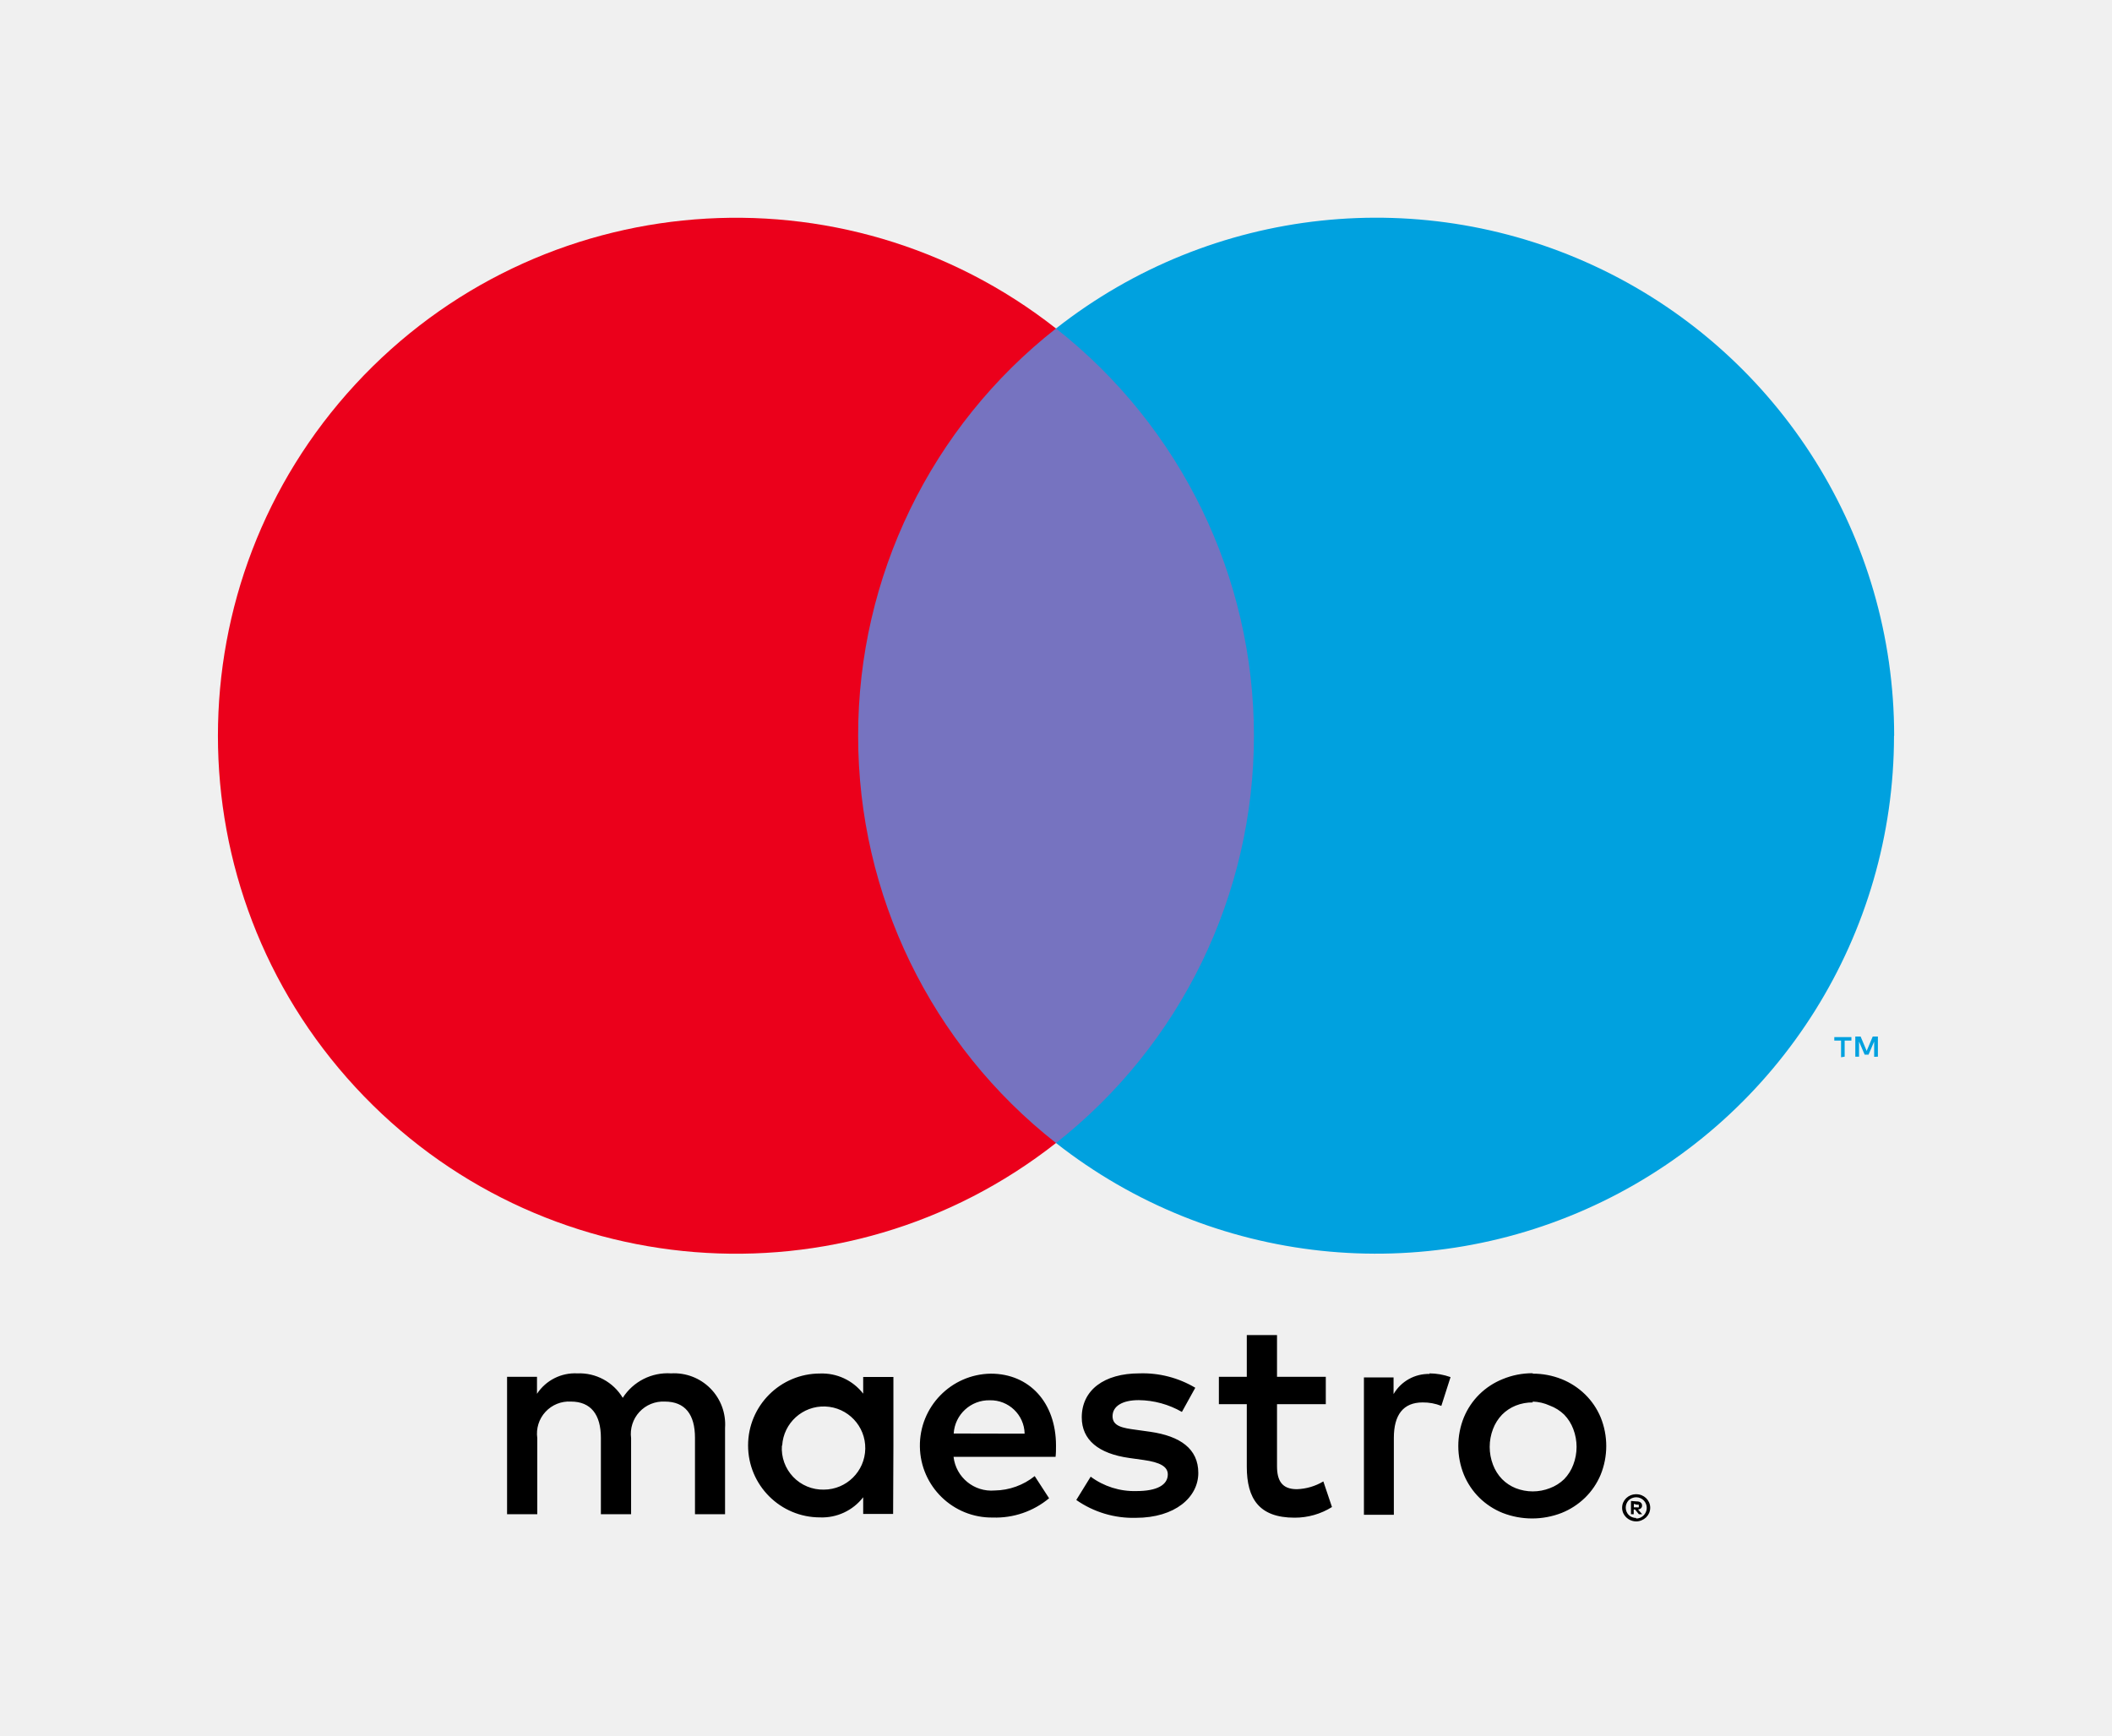
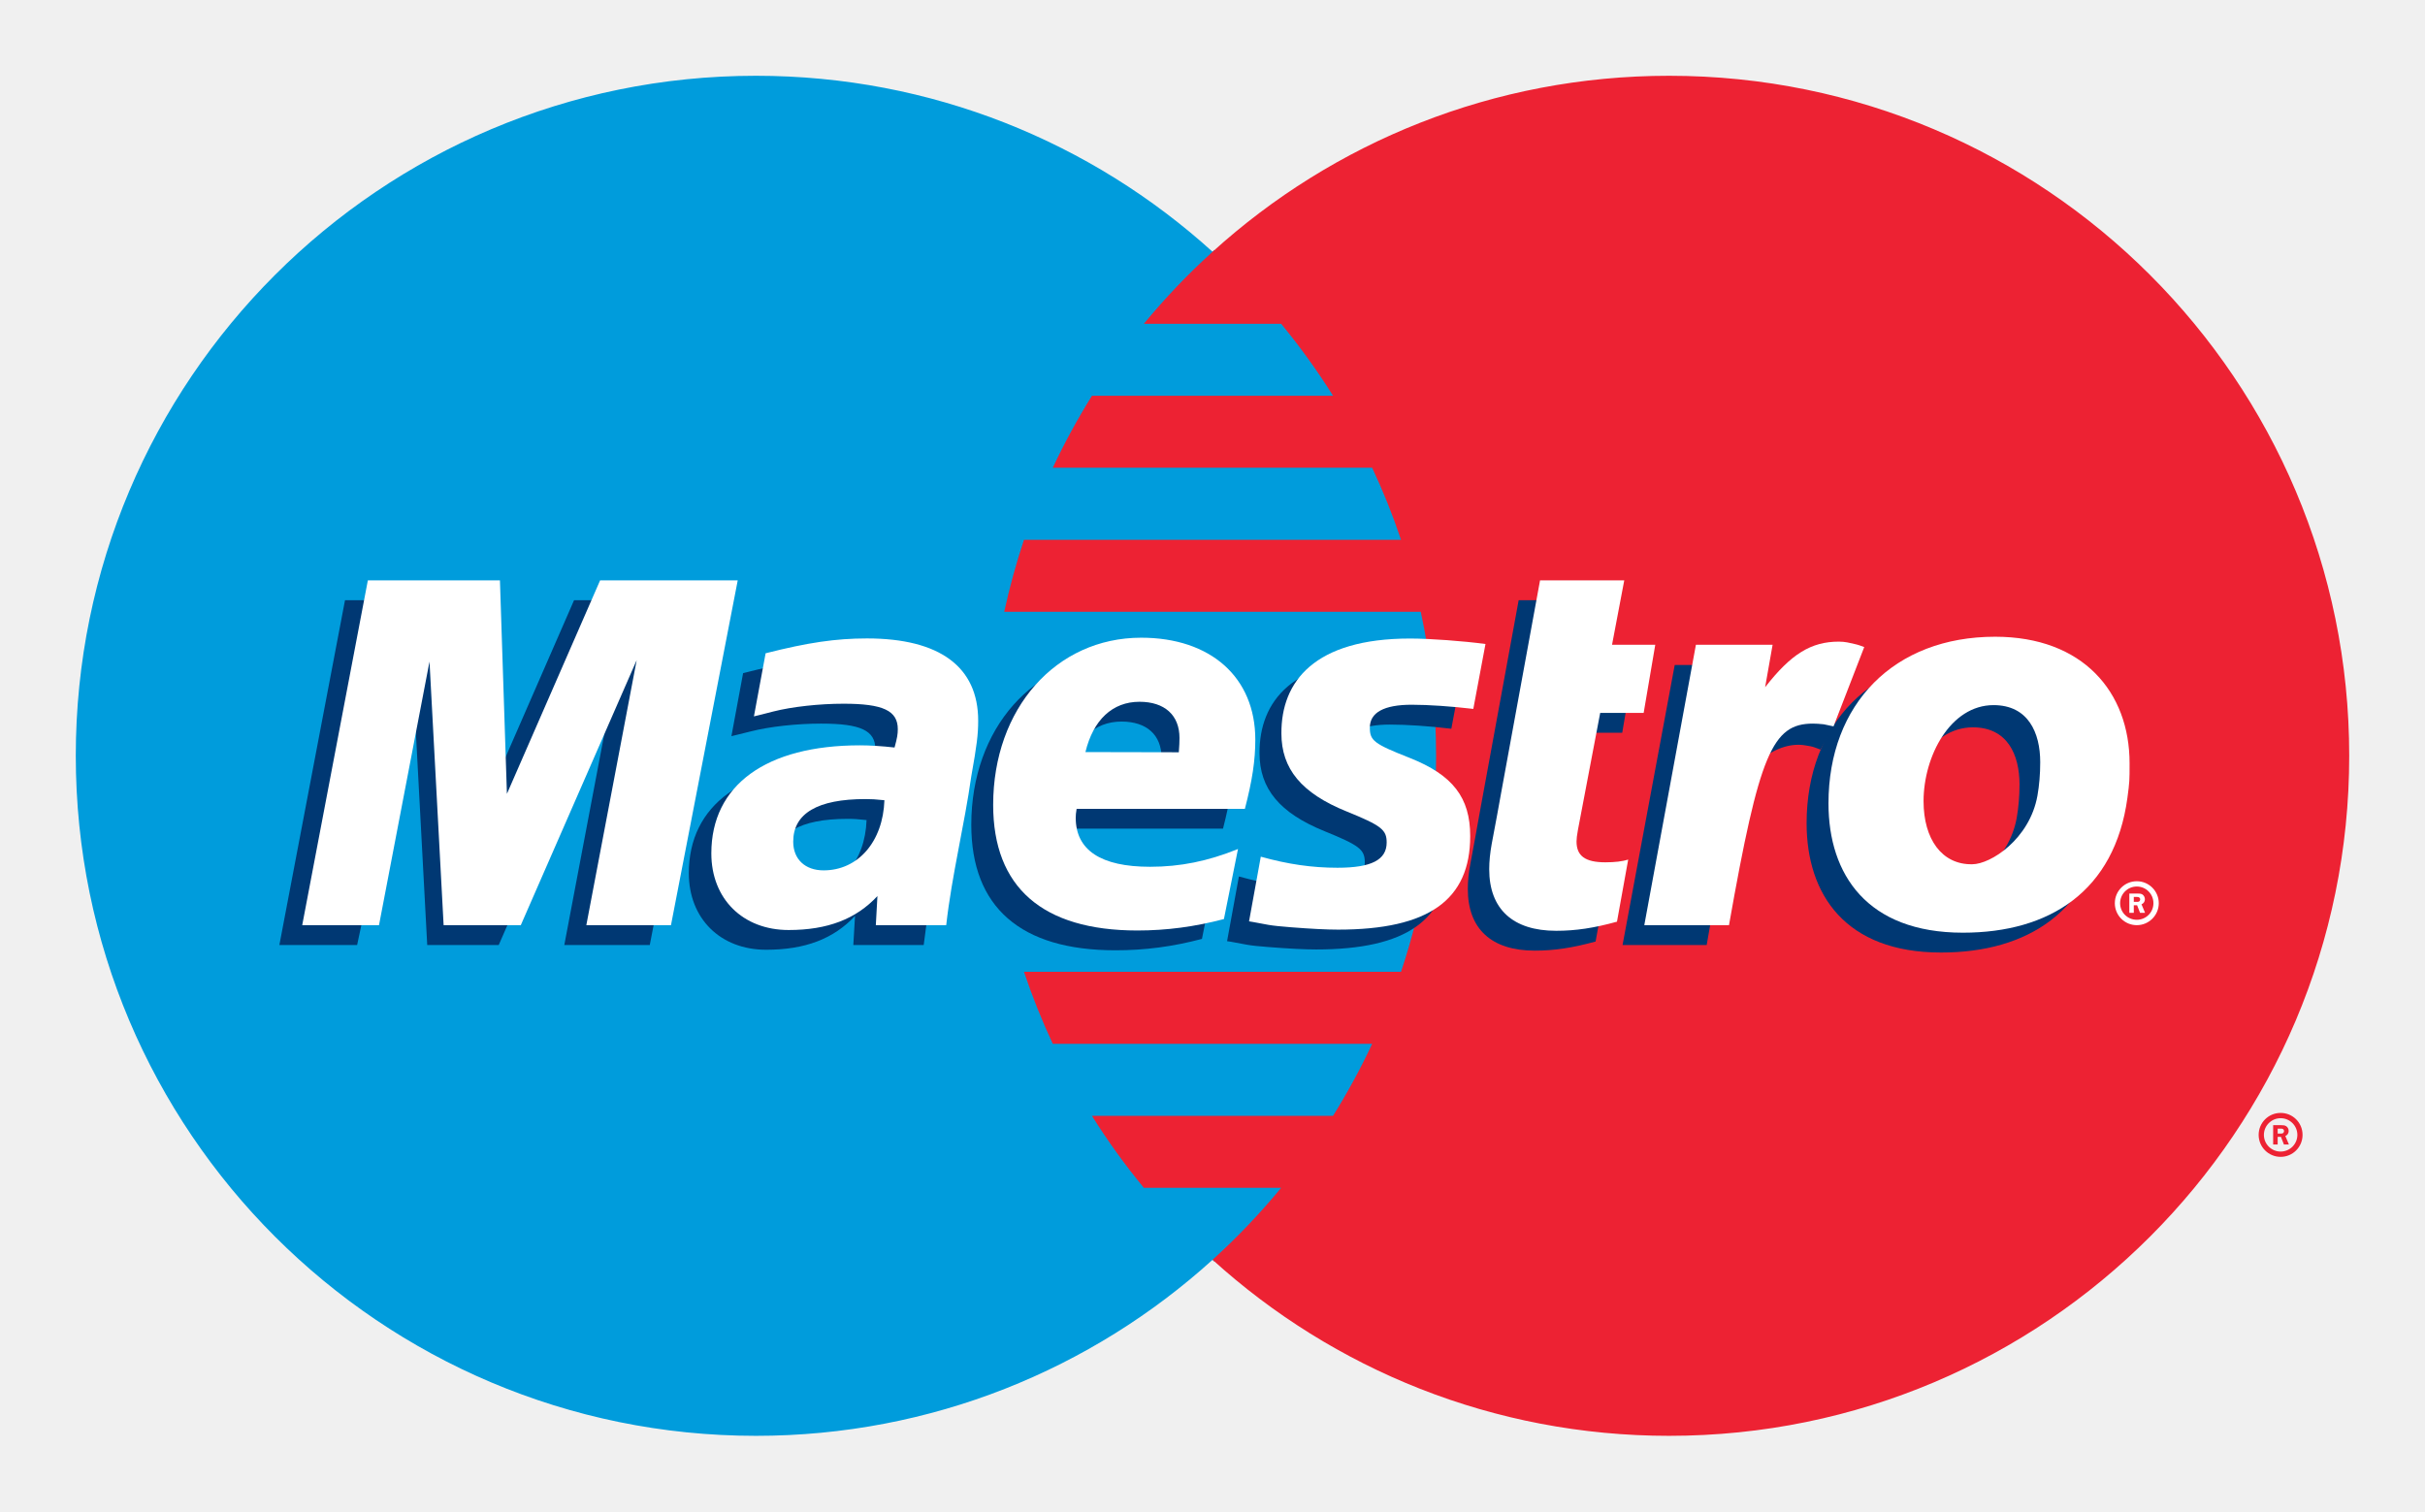
- <svg xmlns="http://www.w3.org/2000/svg" id="Layer_1" data-name="Layer 1" viewBox="0 0 146.78 120.64">
-   <defs>
-     <style>.cls-1{fill:none;}.cls-2{fill:#7673c0;}.cls-3{fill:#eb001b;}.cls-4{fill:#00a1df;}</style>
-   </defs>
-   <rect class="cls-1" width="146.78" height="120.64" />
-   <path d="M373,350.92v-6a3.55,3.55,0,0,0-3.75-3.79,3.7,3.7,0,0,0-3.36,1.7,3.51,3.51,0,0,0-3.16-1.7,3.16,3.16,0,0,0-2.8,1.42v-1.18h-2.08v9.55h2.1v-5.29a2.23,2.23,0,0,1,2.34-2.54c1.38,0,2.08.9,2.08,2.52v5.31h2.1v-5.29a2.25,2.25,0,0,1,2.34-2.54c1.42,0,2.1.9,2.1,2.52v5.31Zm11.7-4.77v-4.77H382.6v1.16a3.62,3.62,0,0,0-3-1.4,5,5,0,0,0,0,10,3.62,3.62,0,0,0,3-1.4v1.16h2.08Zm-7.73,0a2.89,2.89,0,1,1,2.9,3.06A2.86,2.86,0,0,1,376.95,346.15Zm52.17-5a5.38,5.38,0,0,1,2,.38,5,5,0,0,1,1.63,1.06,4.84,4.84,0,0,1,1.08,1.59,5.3,5.3,0,0,1,0,4,4.83,4.83,0,0,1-1.08,1.59,5,5,0,0,1-1.63,1.06,5.66,5.66,0,0,1-4.1,0,4.94,4.94,0,0,1-1.62-1.06,4.88,4.88,0,0,1-1.07-1.59,5.31,5.31,0,0,1,0-4,4.88,4.88,0,0,1,1.07-1.59,4.94,4.94,0,0,1,1.62-1.06A5.38,5.38,0,0,1,429.12,341.12Zm0,2a3.1,3.1,0,0,0-1.19.22,2.81,2.81,0,0,0-.95.63,2.93,2.93,0,0,0-.63,1,3.47,3.47,0,0,0,0,2.48,2.92,2.92,0,0,0,.63,1,2.8,2.8,0,0,0,.95.63,3.25,3.25,0,0,0,2.37,0,2.86,2.86,0,0,0,1-.63,2.9,2.9,0,0,0,.63-1,3.47,3.47,0,0,0,0-2.48,2.9,2.9,0,0,0-.63-1,2.86,2.86,0,0,0-1-.63A3.1,3.1,0,0,0,429.12,343.09ZM396,346.15c0-3-1.86-5-4.53-5a5,5,0,0,0,.14,10,5.8,5.8,0,0,0,3.91-1.34l-1-1.54a4.55,4.55,0,0,1-2.78,1,2.65,2.65,0,0,1-2.86-2.34h7.09C396,346.68,396,346.43,396,346.15Zm-7.11-.84A2.46,2.46,0,0,1,391.4,343a2.37,2.37,0,0,1,2.42,2.32Zm15.86-1.5a6.15,6.15,0,0,0-3-.82c-1.14,0-1.82.42-1.82,1.12s.72.82,1.62.94l1,.14c2.08.3,3.34,1.18,3.34,2.86s-1.6,3.12-4.35,3.12a6.89,6.89,0,0,1-4.13-1.24l1-1.62a5.09,5.09,0,0,0,3.18,1c1.42,0,2.18-.42,2.18-1.16,0-.54-.54-.84-1.68-1l-1-.14c-2.14-.3-3.3-1.26-3.3-2.82,0-1.9,1.56-3.06,4-3.06a7.14,7.14,0,0,1,3.89,1Zm10-.54h-3.39v4.31c0,1,.34,1.6,1.38,1.6a3.84,3.84,0,0,0,1.84-.54l.6,1.78a4.88,4.88,0,0,1-2.6.74c-2.46,0-3.32-1.32-3.32-3.54v-4.35h-1.94v-1.9h1.94v-2.9h2.1v2.9h3.39Zm7.19-2.14a4.44,4.44,0,0,1,1.48.26l-.64,2a3.38,3.38,0,0,0-1.3-.24c-1.36,0-2,.88-2,2.46v5.35h-2.08v-9.55h2.06v1.16a2.82,2.82,0,0,1,2.52-1.4Zm14.38,8.4a1,1,0,0,1,.38.07,1,1,0,0,1,.31.2,1,1,0,0,1,.21.3.93.93,0,0,1,0,.74,1,1,0,0,1-.21.3,1,1,0,0,1-.31.2.94.94,0,0,1-.38.08,1,1,0,0,1-.9-.58.94.94,0,0,1,0-.74,1,1,0,0,1,.21-.3,1,1,0,0,1,.31-.2A1,1,0,0,1,436.27,349.53Zm0,1.69a.71.71,0,0,0,.29-.06.75.75,0,0,0,.23-.16.74.74,0,0,0-.23-1.2.72.72,0,0,0-.29-.06.75.75,0,0,0-.29.06.73.73,0,0,0-.24.16.74.74,0,0,0,0,1,.74.74,0,0,0,.53.22Zm.06-1.19a.4.4,0,0,1,.26.08.25.25,0,0,1,.09.21.24.24,0,0,1-.07.18.35.35,0,0,1-.21.09l.29.33h-.23l-.27-.33h-.09v.33h-.19V350Zm-.22.17v.24h.22a.21.21,0,0,0,.12,0,.1.1,0,0,0,0-.09.1.1,0,0,0,0-.09.21.21,0,0,0-.12,0Z" transform="translate(-322.61 -245.68)" />
-   <g id="_Group_" data-name="&lt;Group&gt;">
-     <rect class="cls-2" x="57.64" y="22.83" width="31.5" height="56.61" />
-     <path id="_Path_" data-name="&lt;Path&gt;" class="cls-3" d="M382.25,296.82A35.94,35.94,0,0,1,396,268.51a36,36,0,1,0,0,56.61A35.94,35.94,0,0,1,382.25,296.82Z" transform="translate(-322.61 -245.68)" />
-     <path class="cls-4" d="M450.81,319.12V318h.47v-.24h-1.19V318h.47v1.16Zm2.31,0v-1.4h-.36l-.42,1-.42-1h-.37v1.4h.26v-1.05l.39.91h.27l.39-.91v1.06Z" transform="translate(-322.61 -245.68)" />
-     <path class="cls-4" d="M454.24,296.82A36,36,0,0,1,396,325.12a36,36,0,0,0,0-56.61,36,36,0,0,1,58.25,28.3Z" transform="translate(-322.61 -245.68)" />
+ <svg xmlns="http://www.w3.org/2000/svg" version="1.0" width="1133.858" height="706.89" id="svg3966">
+   <defs id="defs3968" />
+   <g transform="translate(112.2687,-199.5575)" id="layer1">
+     <g transform="translate(35.43307,35.43415)" id="g4014">
+       <g transform="matrix(22.68103,0,0,-22.68103,419.2613,753.2468)" id="g2903">
+         <path d="M 0,0 C 2.83,2.564 4.608,6.27 4.608,10.392 C 4.608,14.513 2.83,18.218 0,20.783 C -2.49,23.039 -5.791,24.412 -9.414,24.412 C -17.156,24.412 -23.435,18.135 -23.435,10.392 C -23.435,2.648 -17.156,-3.63 -9.414,-3.63 C -5.791,-3.63 -2.49,-2.256 0,0" id="path2905" style="fill:#009cdc;fill-opacity:1;fill-rule:nonzero;stroke:none" />
+       </g>
+       <g transform="matrix(22.68103,0,0,-22.68103,419.2613,753.2468)" id="g2907">
+         <path d="M 0,0 C 2.83,2.564 4.608,6.27 4.608,10.392 C 4.608,14.513 2.83,18.218 0,20.783" id="path2909" style="fill:#009cdc;fill-opacity:1;fill-rule:nonzero;stroke:none" />
+       </g>
+       <g transform="matrix(22.68103,0,0,-22.68103,419.2613,753.2468)" id="g2911">
+         <path d="M 0,0 C 2.83,2.564 4.608,6.27 4.608,10.392 C 4.608,14.513 2.83,18.218 0,20.783" id="path2913" style="fill:none;stroke:#009cdc;stroke-width:0.1;stroke-linecap:butt;stroke-linejoin:miter;stroke-miterlimit:4;stroke-dasharray:none;stroke-opacity:1" />
+       </g>
+       <g transform="matrix(22.68103,0,0,-22.68103,632.7127,199.5575)" id="g2915">
+         <path d="M 0,0 C -3.622,0 -6.924,-1.373 -9.411,-3.629 C -9.919,-4.088 -10.392,-4.585 -10.828,-5.114 L -7.997,-5.114 C -7.61,-5.584 -7.252,-6.079 -6.928,-6.597 L -11.897,-6.597 C -12.194,-7.074 -12.465,-7.57 -12.705,-8.082 L -6.121,-8.082 C -5.895,-8.563 -5.696,-9.058 -5.526,-9.568 L -13.299,-9.568 C -13.46,-10.051 -13.596,-10.546 -13.706,-11.052 L -5.119,-11.052 C -4.912,-12.009 -4.803,-13.002 -4.803,-14.02 C -4.803,-15.577 -5.057,-17.075 -5.526,-18.474 L -13.299,-18.474 C -13.128,-18.983 -12.93,-19.479 -12.705,-19.959 L -6.121,-19.959 C -6.36,-20.472 -6.63,-20.967 -6.928,-21.445 L -11.897,-21.445 C -11.573,-21.963 -11.215,-22.458 -10.828,-22.928 L -7.997,-22.928 C -8.432,-23.457 -8.906,-23.954 -9.411,-24.412 C -6.924,-26.668 -3.622,-28.042 0,-28.042 C 7.744,-28.042 14.021,-21.764 14.021,-14.02 C 14.021,-6.277 7.744,0 0,0" id="path2917" style="fill:#ed2233;fill-opacity:1;fill-rule:nonzero;stroke:none" />
+       </g>
+       <g transform="matrix(22.68103,0,0,-22.68103,917.2686,694.2311)" id="g2919">
+         <path d="M 0,0 L 0.051,0 C 0.069,0 0.091,-0.001 0.108,0.008 C 0.123,0.018 0.131,0.036 0.131,0.053 C 0.131,0.069 0.122,0.086 0.108,0.094 C 0.092,0.104 0.066,0.101 0.048,0.101 L 0,0.101 L 0,0 z M 0,-0.225 L -0.093,-0.225 L -0.093,0.173 L 0.074,0.173 C 0.109,0.173 0.146,0.172 0.176,0.152 C 0.209,0.131 0.227,0.092 0.227,0.053 C 0.227,0.008 0.201,-0.034 0.158,-0.05 L 0.232,-0.225 L 0.129,-0.225 L 0.068,-0.068 L 0,-0.068 L 0,-0.225 z M 0.061,-0.371 C 0.251,-0.371 0.406,-0.217 0.406,-0.027 C 0.406,0.163 0.251,0.317 0.061,0.317 C -0.128,0.317 -0.284,0.163 -0.284,-0.027 C -0.284,-0.217 -0.128,-0.371 0.061,-0.371 z M -0.392,-0.027 C -0.392,0.224 -0.19,0.426 0.061,0.426 C 0.312,0.426 0.513,0.224 0.513,-0.027 C 0.513,-0.276 0.312,-0.48 0.061,-0.48 C -0.19,-0.48 -0.392,-0.276 -0.392,-0.027" id="path2921" style="fill:#ed2233;fill-opacity:1;fill-rule:nonzero;stroke:none" />
+       </g>
+       <g transform="matrix(22.68103,0,0,-22.68103,156.1162,606.0472)" id="g2923">
+         <path d="M 0,0 L -1.762,0 L -0.726,5.465 L -3.114,0 L -4.588,0 L -4.878,5.435 L -6.033,0 L -7.636,0 L -6.283,7.109 L -3.512,7.109 L -3.481,2.709 L -1.561,7.109 L 1.375,7.109 L 0,0" id="path2925" style="fill:#003873;fill-opacity:1;fill-rule:nonzero;stroke:none" />
+       </g>
+       <g transform="matrix(22.68103,0,0,-22.68103,598.3509,604.4142)" id="g2927">
+         <path d="M 0,0 C -0.478,-0.131 -0.851,-0.188 -1.254,-0.188 C -2.147,-0.188 -2.634,0.26 -2.634,1.082 C -2.634,1.244 -2.617,1.418 -2.582,1.6 L -2.477,2.166 L -2.395,2.624 L -1.586,7.037 L 0.15,7.037 L -0.102,5.71 L 0.788,5.71 L 0.549,4.304 L -0.345,4.304 L -0.805,1.892 C -0.825,1.787 -0.835,1.708 -0.835,1.654 C -0.835,1.355 -0.655,1.225 -0.24,1.225 C -0.041,1.225 0.113,1.243 0.231,1.28 L 0,0" id="path2929" style="fill:#003873;fill-opacity:1;fill-rule:nonzero;stroke:none" />
+       </g>
+       <g transform="matrix(22.68103,0,0,-22.68103,441.2165,516.3437)" id="g2931">
+         <path d="M 0,0 C 0,-0.73 0.411,-1.233 1.344,-1.61 C 2.059,-1.901 2.17,-1.986 2.17,-2.25 C 2.17,-2.61 1.855,-2.772 1.157,-2.772 C 0.629,-2.772 0.14,-2.699 -0.425,-2.542 L -0.669,-3.876 L -0.589,-3.888 L -0.266,-3.948 C -0.163,-3.967 -0.009,-3.983 0.195,-3.998 C 0.615,-4.031 0.939,-4.047 1.168,-4.047 C 3.031,-4.047 3.892,-3.435 3.892,-2.118 C 3.892,-1.325 3.533,-0.859 2.647,-0.509 C 1.907,-0.215 1.822,-0.151 1.822,0.119 C 1.822,0.43 2.115,0.59 2.686,0.59 C 3.032,0.59 3.505,0.558 3.954,0.504 L 4.206,1.842 C 3.749,1.905 3.055,1.956 2.652,1.956 C 0.678,1.956 -0.006,1.067 0,0" id="path2933" style="fill:#003873;fill-opacity:1;fill-rule:nonzero;stroke:none" />
+       </g>
+       <g transform="matrix(22.68103,0,0,-22.68103,257.4775,547.6209)" id="g2935">
+         <path d="M 0,0 C -0.183,0.02 -0.263,0.025 -0.39,0.025 C -1.379,0.025 -1.88,-0.272 -1.88,-0.855 C -1.88,-1.215 -1.636,-1.445 -1.254,-1.445 C -0.542,-1.445 -0.03,-0.854 0,0 z M 1.178,-2.576 L -0.273,-2.576 L -0.238,-1.977 C -0.681,-2.45 -1.269,-2.674 -2.07,-2.674 C -3.014,-2.674 -3.664,-2.031 -3.664,-1.096 C -3.664,0.312 -2.536,1.133 -0.599,1.133 C -0.399,1.133 -0.148,1.117 0.113,1.088 C 0.167,1.278 0.181,1.361 0.181,1.464 C 0.181,1.847 -0.123,1.989 -0.938,1.989 C -1.436,1.989 -1.999,1.928 -2.388,1.828 L -2.63,1.768 L -2.786,1.73 L -2.545,3.03 C -1.674,3.252 -1.1,3.337 -0.455,3.337 C 1.044,3.337 1.838,2.75 1.838,1.641 C 1.838,1.356 1.81,1.138 1.695,0.495 C 1.546,-0.511 1.298,-1.552 1.178,-2.576" id="path2937" style="fill:#003873;fill-opacity:1;fill-rule:nonzero;stroke:none" />
+       </g>
+       <g transform="matrix(22.68103,0,0,-22.68103,395.0833,525.1893)" id="g2939">
+         <path d="M 0,0 C 0.01,0.121 0.014,0.221 0.014,0.296 C 0.014,0.764 -0.291,1.042 -0.811,1.042 C -1.367,1.042 -1.763,0.671 -1.924,0.005 L 0,0 z M 0.847,-3.439 C 0.249,-3.598 -0.329,-3.675 -0.941,-3.674 C -2.892,-3.673 -3.908,-2.784 -3.908,-1.085 C -3.908,0.901 -2.615,2.361 -0.859,2.361 C 0.578,2.361 1.495,1.543 1.495,0.26 C 1.495,-0.166 1.432,-0.581 1.281,-1.166 L -2.188,-1.166 C -2.202,-1.256 -2.206,-1.296 -2.206,-1.349 C -2.206,-2.02 -1.689,-2.36 -0.675,-2.36 C -0.052,-2.36 0.512,-2.247 1.137,-1.994 L 0.847,-3.439" id="path2941" style="fill:#003873;fill-opacity:1;fill-rule:nonzero;stroke:none" />
+       </g>
+       <g transform="matrix(22.68103,0,0,-22.68103,796.5604,530.9049)" id="g2943">
+         <path d="M 0,0 C 0,0.604 -0.245,1.175 -0.961,1.175 C -1.851,1.175 -2.403,0.124 -2.403,-0.806 C -2.403,-1.59 -2.025,-2.116 -1.401,-2.104 C -1.023,-2.104 -0.217,-1.59 -0.057,-0.69 C -0.02,-0.481 0,-0.249 0,0 z M 1.772,-0.691 C 1.512,-2.614 0.169,-3.468 -1.617,-3.468 C -3.591,-3.468 -4.389,-2.269 -4.389,-0.803 C -4.389,1.247 -3.039,2.635 -0.953,2.635 C 0.857,2.635 1.819,1.492 1.819,0.026 C 1.819,-0.33 1.818,-0.355 1.772,-0.691" id="path2945" style="fill:#003873;fill-opacity:1;fill-rule:nonzero;stroke:none" />
+       </g>
+       <g transform="matrix(22.68103,0,0,-22.68103,849.9969,585.8611)" id="g2947">
+         <path d="M 0,0 L 0.052,0 C 0.071,0 0.092,-0.002 0.108,0.007 C 0.123,0.016 0.132,0.035 0.132,0.053 C 0.132,0.068 0.121,0.085 0.109,0.092 C 0.093,0.103 0.067,0.101 0.05,0.101 L 0,0.101 L 0,0 z M 0,-0.226 L -0.092,-0.226 L -0.092,0.171 L 0.076,0.171 C 0.11,0.171 0.146,0.171 0.178,0.152 C 0.21,0.13 0.229,0.091 0.229,0.052 C 0.229,0.007 0.202,-0.035 0.159,-0.051 L 0.232,-0.226 L 0.129,-0.226 L 0.068,-0.07 L 0,-0.07 L 0,-0.226 z M 0.062,-0.37 C 0.252,-0.37 0.405,-0.218 0.405,-0.028 C 0.405,0.162 0.252,0.316 0.062,0.316 C -0.128,0.316 -0.282,0.162 -0.282,-0.028 C -0.282,-0.218 -0.128,-0.37 0.062,-0.37 z M -0.391,-0.028 C -0.391,0.223 -0.189,0.425 0.062,0.425 C 0.311,0.425 0.515,0.223 0.515,-0.028 C 0.515,-0.278 0.311,-0.481 0.062,-0.481 C -0.189,-0.481 -0.391,-0.278 -0.391,-0.028" id="path2949" style="fill:#ffffff;fill-opacity:1;fill-rule:nonzero;stroke:none" />
+       </g>
+       <g transform="matrix(22.68103,0,0,-22.68103,166.0275,596.7704)" id="g2951">
+         <path d="M 0,0 L -1.745,0 L -0.707,5.465 L -3.096,0 L -4.687,0 L -4.978,5.435 L -6.019,0 L -7.602,0 L -6.249,7.109 L -3.526,7.109 L -3.382,2.708 L -1.461,7.109 L 1.376,7.109 L 0,0" id="path2953" style="fill:#ffffff;fill-opacity:1;fill-rule:nonzero;stroke:none" />
+       </g>
+       <g transform="matrix(22.68103,0,0,-22.68103,608.353,595.1376)" id="g2955">
+         <path d="M 0,0 C -0.477,-0.132 -0.851,-0.188 -1.253,-0.188 C -2.147,-0.188 -2.634,0.26 -2.634,1.082 C -2.634,1.245 -2.616,1.417 -2.583,1.601 L -2.477,2.166 L -2.394,2.624 L -1.586,7.038 L 0.15,7.038 L -0.102,5.709 L 0.789,5.709 L 0.55,4.305 L -0.346,4.305 L -0.805,1.893 C -0.825,1.786 -0.834,1.707 -0.834,1.654 C -0.834,1.355 -0.655,1.224 -0.239,1.224 C -0.041,1.224 0.114,1.243 0.231,1.28 L 0,0" id="path2957" style="fill:#ffffff;fill-opacity:1;fill-rule:nonzero;stroke:none" />
+       </g>
+       <g transform="matrix(22.68103,0,0,-22.68103,710.0774,503.2794)" id="g2959">
+         <path d="M 0,0 L -0.041,0.184 L 0.308,1.089 C 0.226,1.098 0.192,1.099 0.175,1.105 C 0.082,1.125 0.033,1.136 0.025,1.137 C -0.028,1.147 -0.086,1.152 -0.151,1.152 C -0.724,1.152 -1.137,0.898 -1.67,0.214 L -1.487,1.242 L -3.295,1.242 L -4.37,-4.531 L -2.636,-4.531 C -2.397,-3.205 -2.292,-2.45 -2.151,-1.826 C -1.919,-0.784 -1.144,-0.312 -0.591,-0.417 C -0.53,-0.429 -0.476,-0.431 -0.396,-0.462 L -0.29,-0.502 L 0,0" id="path2961" style="fill:#003873;fill-opacity:1;fill-rule:nonzero;stroke:none" />
+       </g>
+       <g transform="matrix(22.68103,0,0,-22.68103,723.9582,466.7176)" id="g2963">
+         <path d="M 0,0 C -0.147,0.057 -0.18,0.057 -0.198,0.063 C -0.291,0.083 -0.339,0.095 -0.348,0.096 C -0.401,0.106 -0.459,0.112 -0.524,0.112 C -1.097,0.112 -1.51,-0.144 -2.043,-0.828 L -1.889,0.047 L -3.47,0.047 L -4.534,-5.734 L -2.788,-5.734 C -2.163,-2.198 -1.895,-1.578 -1.057,-1.578 C -0.995,-1.578 -0.922,-1.583 -0.836,-1.592 L -0.633,-1.635 L 0,0" id="path2965" style="fill:#ffffff;fill-opacity:1;fill-rule:nonzero;stroke:none" />
+       </g>
+       <g transform="matrix(22.68103,0,0,-22.68103,451.4456,507.0674)" id="g2967">
+         <path d="M 0,0 C 0,-0.73 0.412,-1.234 1.346,-1.611 C 2.06,-1.901 2.17,-1.987 2.17,-2.25 C 2.17,-2.609 1.855,-2.771 1.157,-2.771 C 0.63,-2.771 0.14,-2.7 -0.425,-2.543 L -0.667,-3.876 L -0.589,-3.889 L -0.265,-3.949 C -0.162,-3.967 -0.007,-3.982 0.196,-3.998 C 0.615,-4.031 0.94,-4.047 1.169,-4.047 C 3.032,-4.047 3.892,-3.438 3.892,-2.118 C 3.892,-1.324 3.533,-0.859 2.649,-0.508 C 1.908,-0.216 1.823,-0.151 1.823,0.118 C 1.823,0.43 2.116,0.59 2.687,0.59 C 3.033,0.59 3.507,0.557 3.956,0.504 L 4.207,1.842 C 3.75,1.904 3.057,1.955 2.654,1.955 C 0.678,1.955 -0.005,1.067 0,0" id="path2969" style="fill:#ffffff;fill-opacity:1;fill-rule:nonzero;stroke:none" />
+       </g>
+       <g transform="matrix(22.68103,0,0,-22.68103,265.8241,538.3443)" id="g2971">
+         <path d="M 0,0 C -0.183,0.019 -0.264,0.024 -0.39,0.024 C -1.379,0.024 -1.88,-0.272 -1.88,-0.855 C -1.88,-1.215 -1.636,-1.446 -1.254,-1.446 C -0.543,-1.446 -0.029,-0.854 0,0 z M 1.274,-2.576 L -0.177,-2.576 L -0.144,-1.976 C -0.585,-2.45 -1.173,-2.676 -1.974,-2.676 C -2.92,-2.676 -3.568,-2.032 -3.568,-1.096 C -3.568,0.311 -2.44,1.132 -0.503,1.132 C -0.305,1.132 -0.052,1.117 0.209,1.087 C 0.262,1.278 0.276,1.361 0.276,1.464 C 0.276,1.847 -0.027,1.99 -0.843,1.99 C -1.34,1.99 -1.905,1.928 -2.293,1.829 L -2.534,1.767 L -2.69,1.729 L -2.449,3.03 C -1.578,3.251 -1.004,3.336 -0.359,3.336 C 1.14,3.336 1.933,2.749 1.933,1.641 C 1.933,1.355 1.906,1.138 1.791,0.495 C 1.649,-0.515 1.389,-1.55 1.274,-2.576" id="path2973" style="fill:#ffffff;fill-opacity:1;fill-rule:nonzero;stroke:none" />
+       </g>
+       <g transform="matrix(22.68103,0,0,-22.68103,403.4753,515.9128)" id="g2975">
+         <path d="M 0,0 C 0.01,0.121 0.014,0.22 0.014,0.295 C 0.014,0.765 -0.292,1.041 -0.811,1.041 C -1.365,1.041 -1.764,0.67 -1.925,0.004 L 0,0 z M 0.93,-3.439 C 0.33,-3.597 -0.248,-3.675 -0.86,-3.675 C -2.81,-3.672 -3.827,-2.785 -3.827,-1.085 C -3.827,0.901 -2.533,2.362 -0.776,2.362 C 0.659,2.362 1.577,1.543 1.577,0.26 C 1.577,-0.165 1.515,-0.581 1.362,-1.167 L -2.107,-1.167 C -2.121,-1.256 -2.125,-1.297 -2.125,-1.35 C -2.125,-2.019 -1.606,-2.361 -0.593,-2.361 C 0.031,-2.361 0.594,-2.247 1.22,-1.995 L 0.93,-3.439" id="path2977" style="fill:#ffffff;fill-opacity:1;fill-rule:nonzero;stroke:none" />
+       </g>
+       <g transform="matrix(22.68103,0,0,-22.68103,806.2452,520.5397)" id="g2979">
+         <path d="M 0,0 C 0,0.605 -0.246,1.176 -0.962,1.176 C -1.852,1.176 -2.405,0.123 -2.405,-0.805 C -2.405,-1.589 -2.025,-2.117 -1.401,-2.105 C -1.024,-2.105 -0.217,-1.589 -0.057,-0.689 C -0.02,-0.48 0,-0.248 0,0 z M 1.797,-0.739 C 1.535,-2.662 0.193,-3.516 -1.593,-3.516 C -3.568,-3.516 -4.365,-2.317 -4.365,-0.85 C -4.365,1.199 -3.015,2.586 -0.929,2.586 C 0.881,2.586 1.842,1.444 1.842,-0.022 C 1.842,-0.379 1.842,-0.402 1.797,-0.739" id="path2981" style="fill:#ffffff;fill-opacity:1;fill-rule:nonzero;stroke:none" />
+       </g>
+     </g>
  </g>
</svg>
